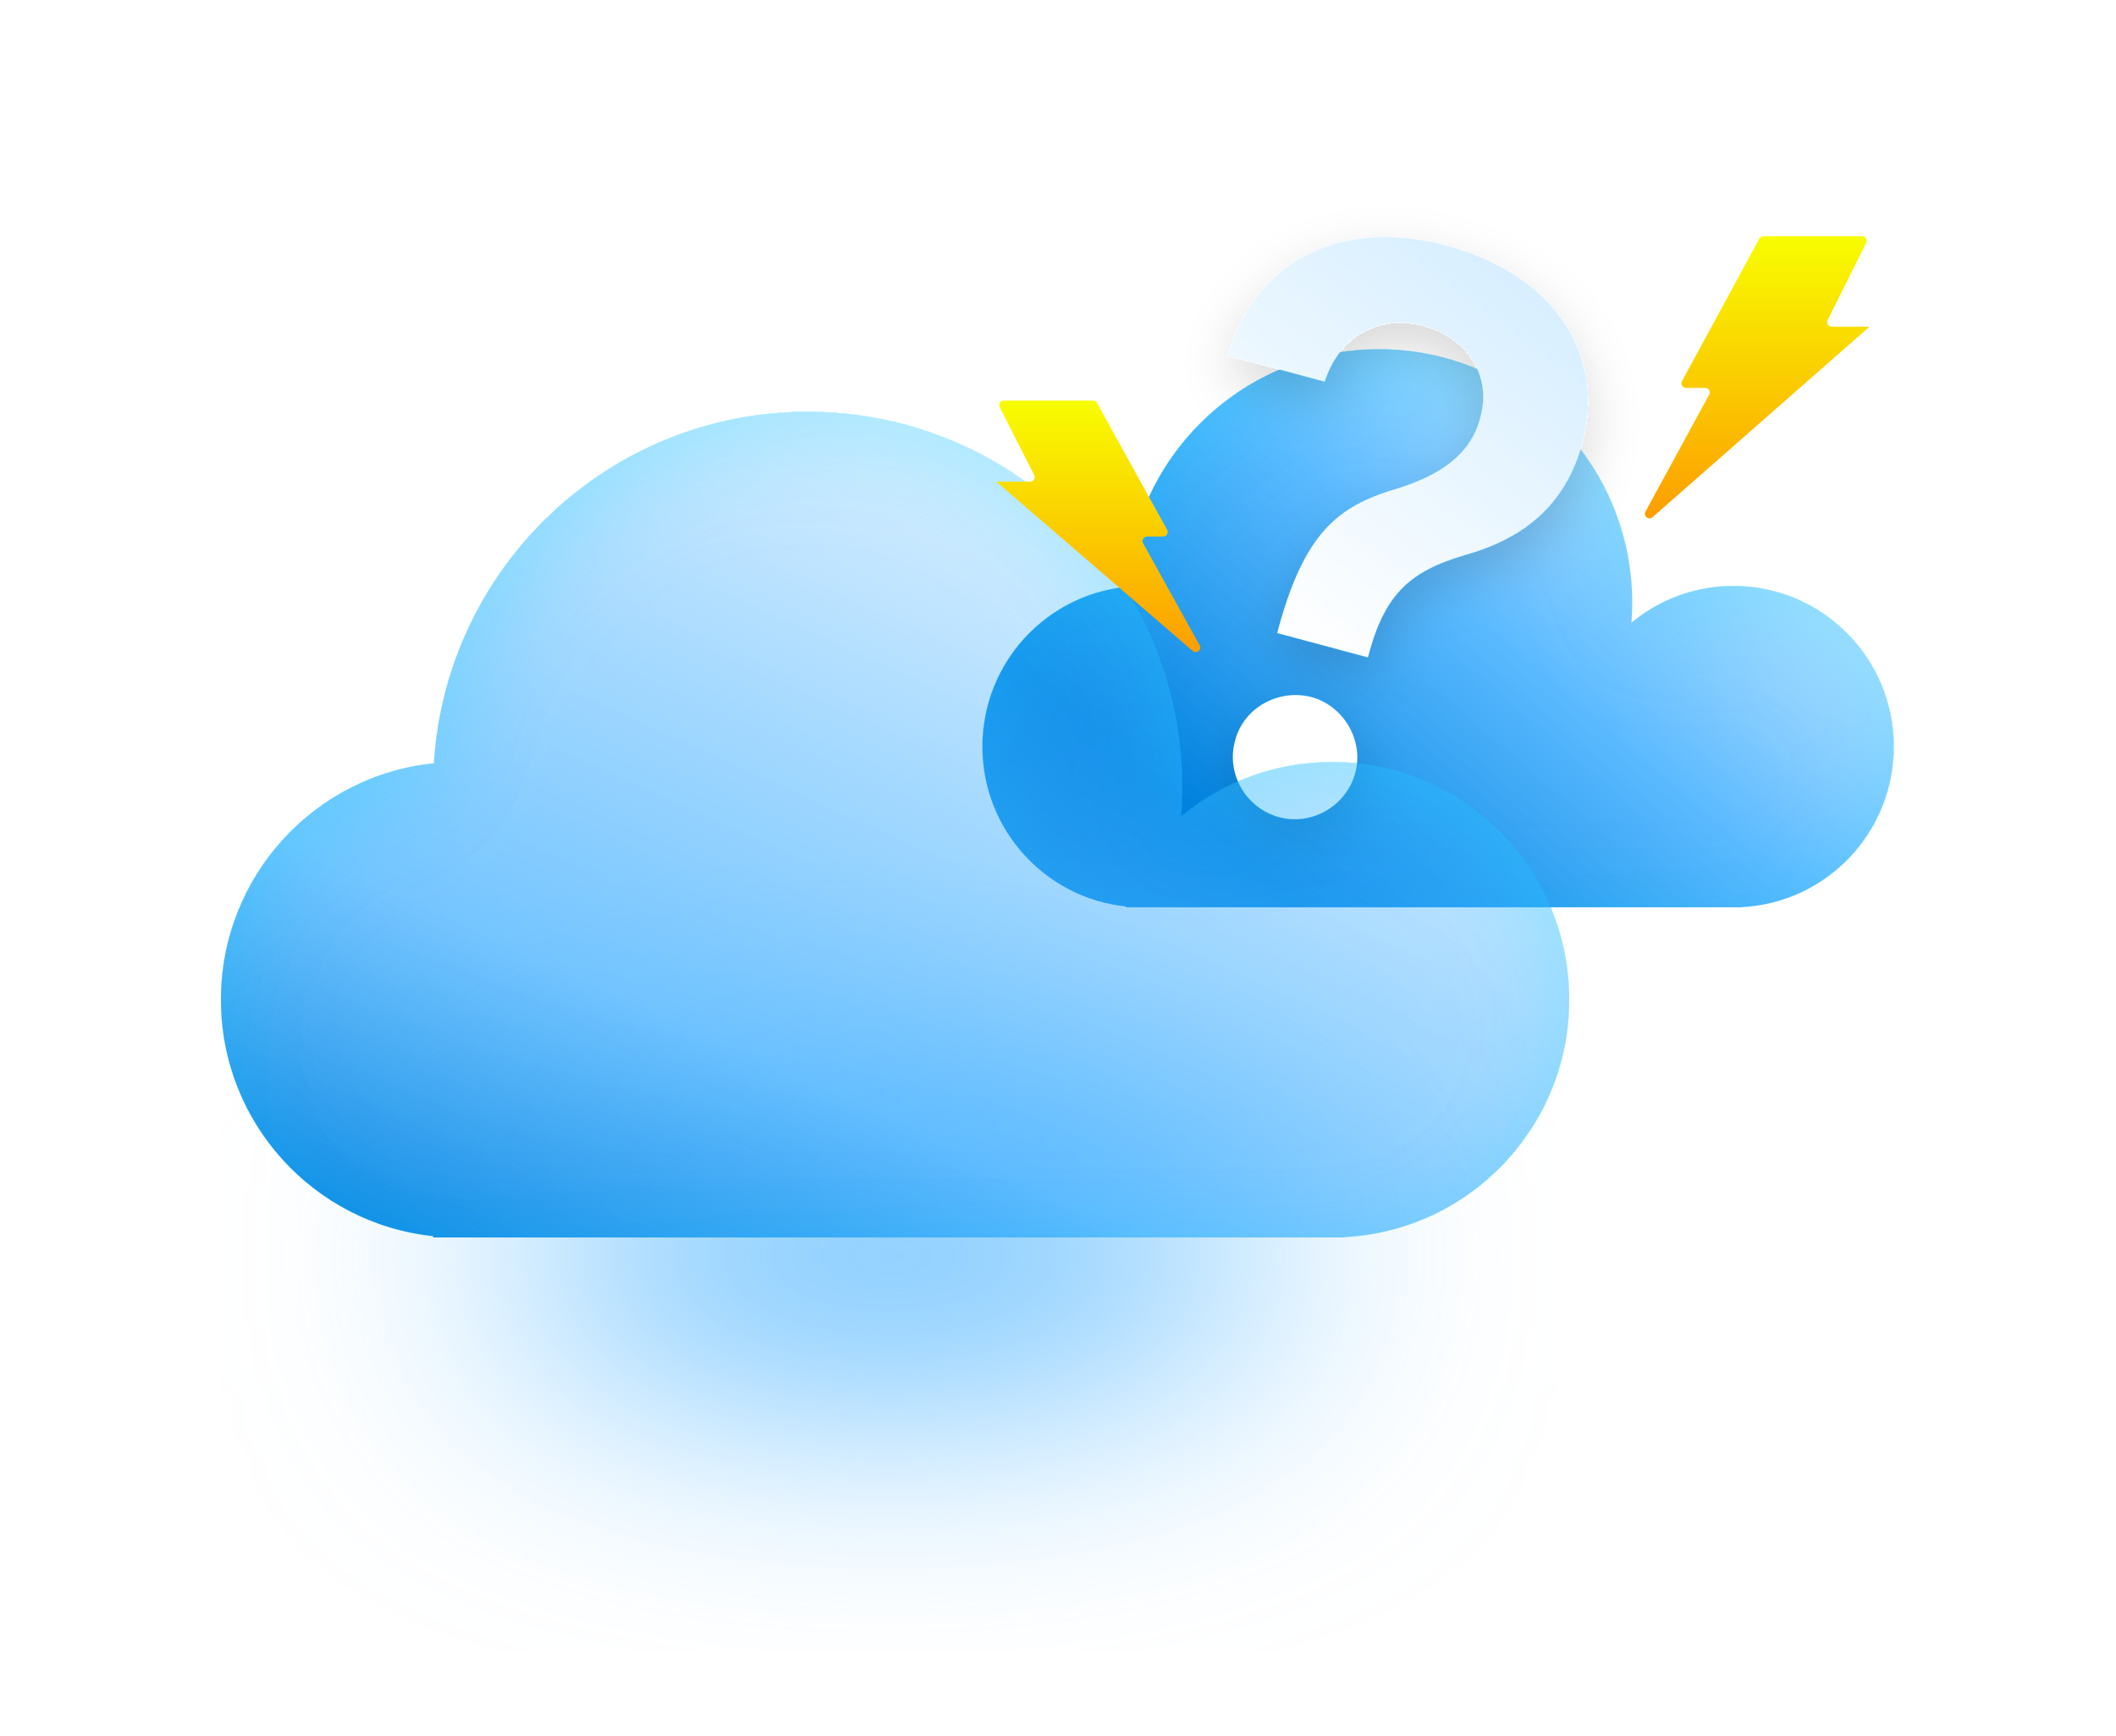
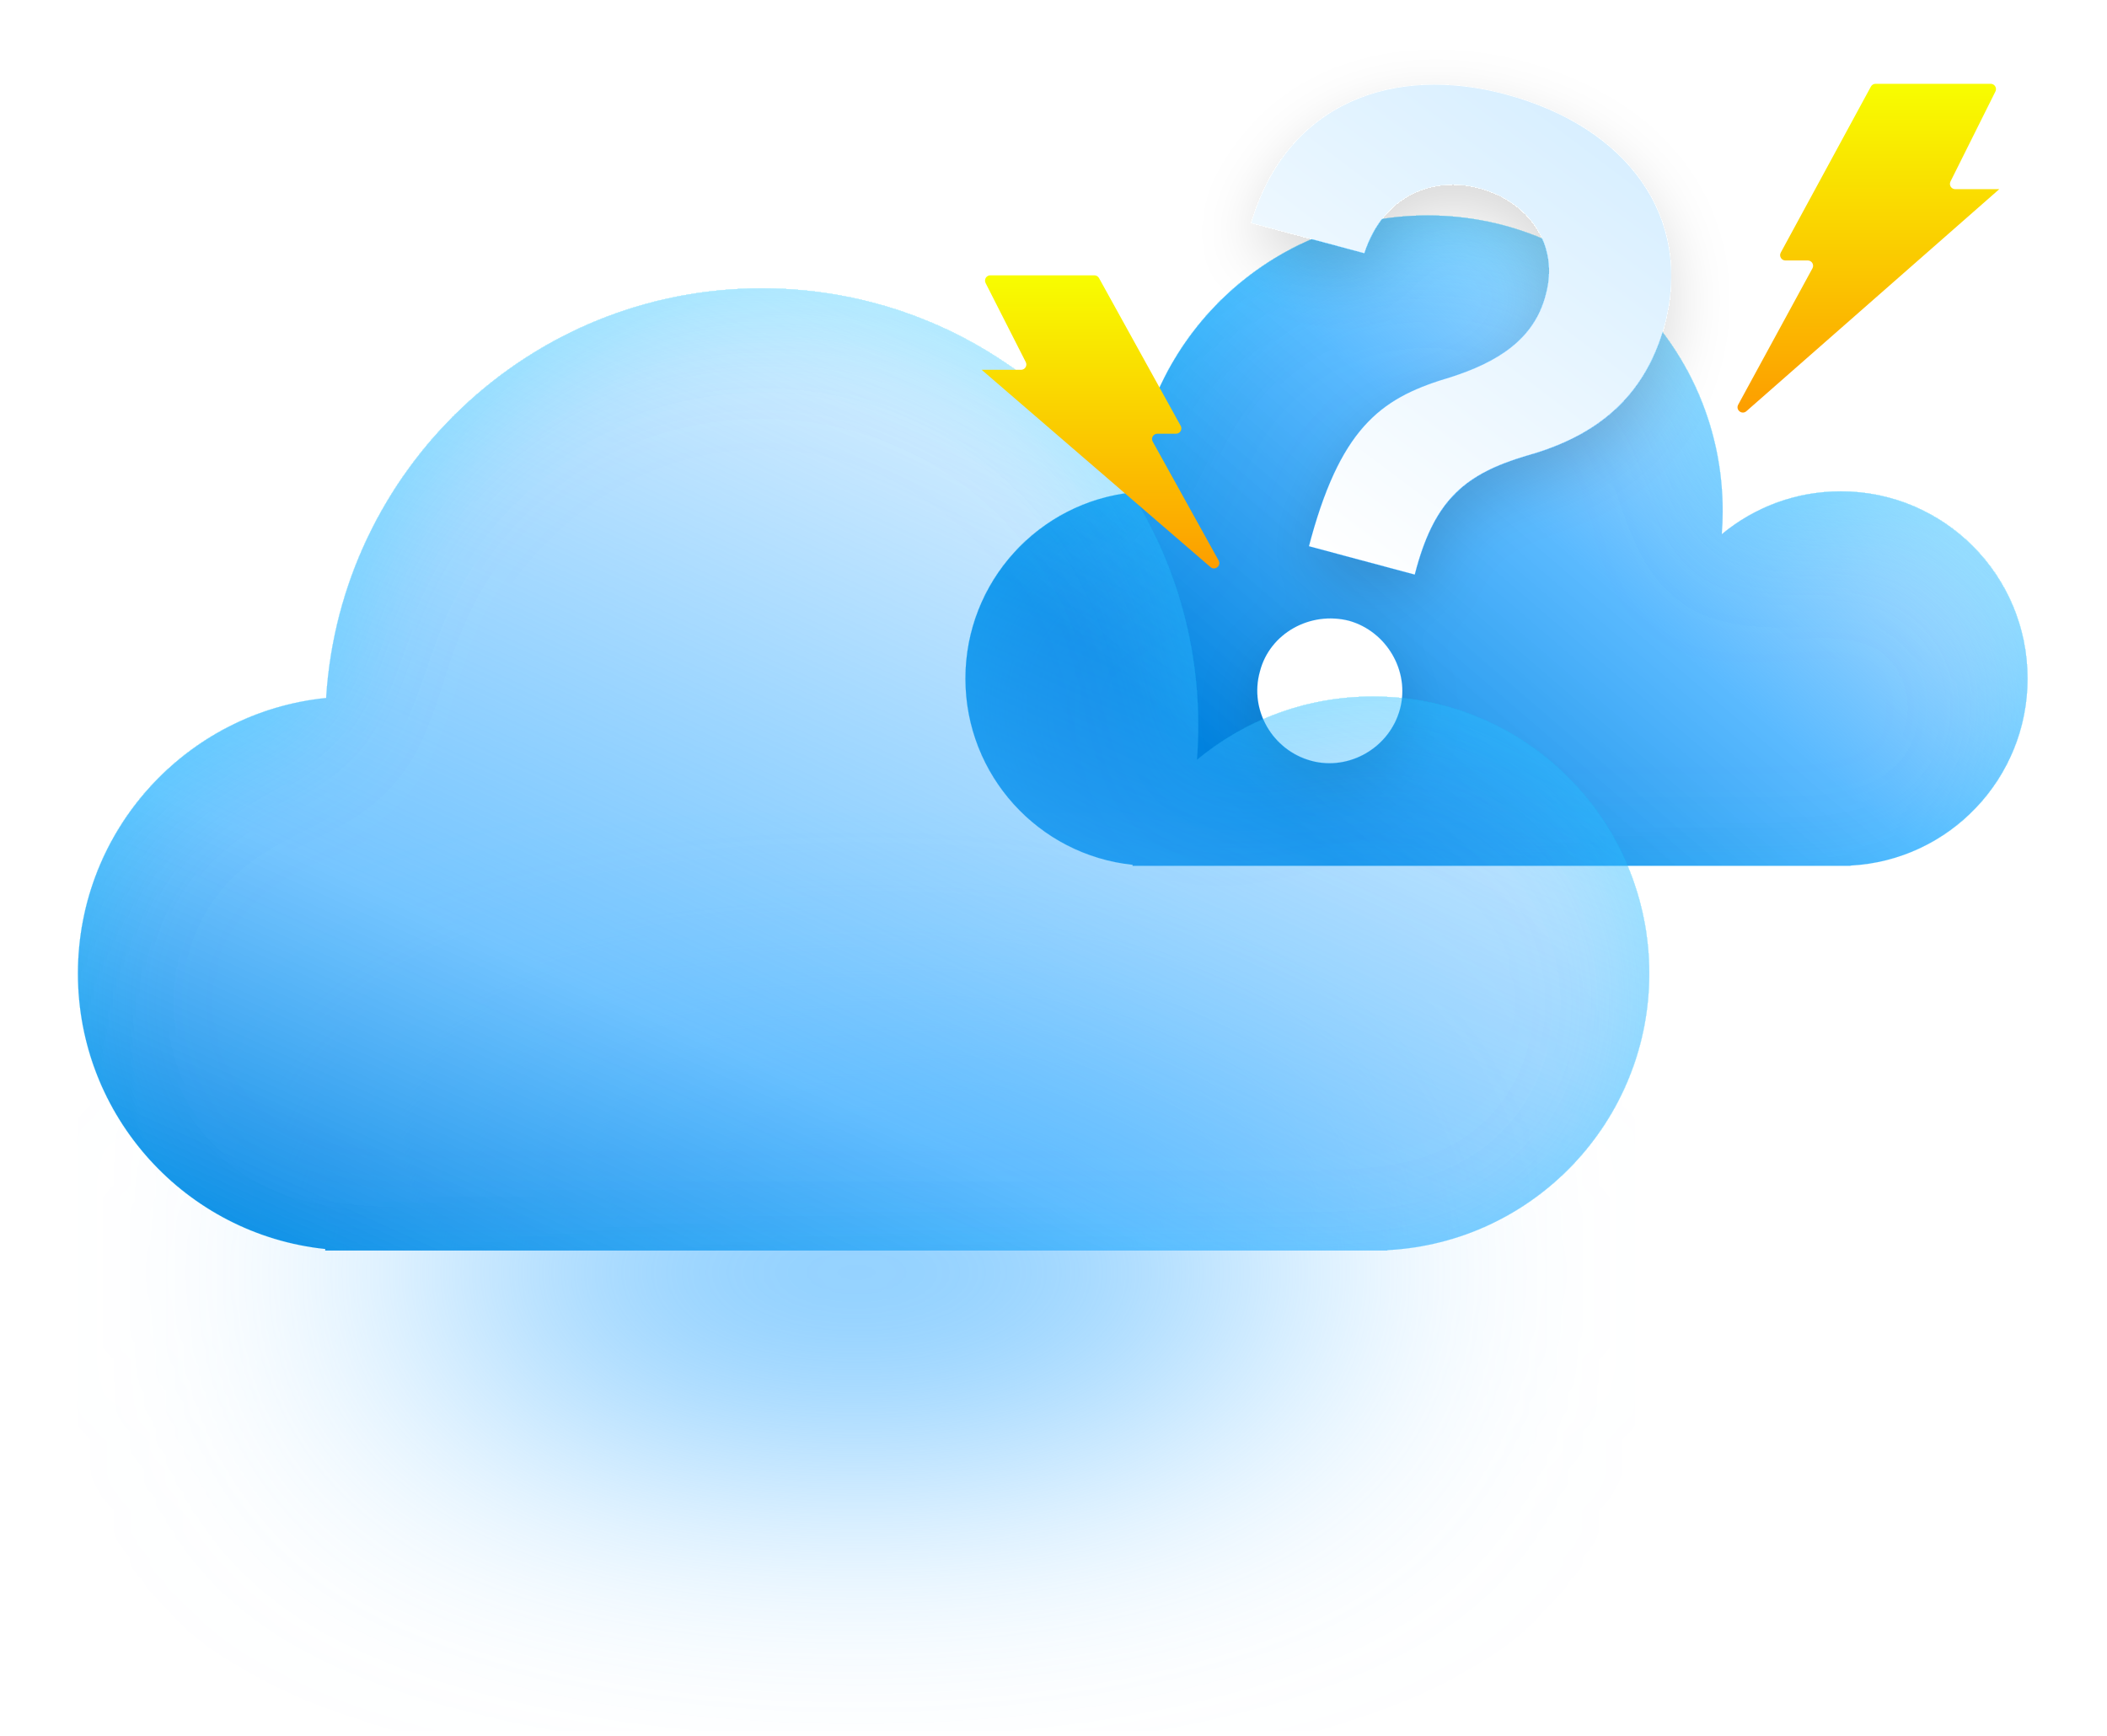
- <svg xmlns="http://www.w3.org/2000/svg" width="206" height="169" viewBox="0 0 206 169" fill="none">
-   <g filter="url(#filter0_bi_7066_8176)">
-     <path fill-rule="evenodd" clip-rule="evenodd" d="M158.898 58.695C158.898 59.344 158.873 59.987 158.824 60.624C161.522 58.391 164.983 57.049 168.756 57.049C177.376 57.049 184.364 64.051 184.364 72.689C184.364 81.051 177.816 87.88 169.577 88.308V88.33H109.61V88.244C101.762 87.421 95.644 80.771 95.644 72.689C95.644 64.591 101.787 57.93 109.658 57.13C110.464 44.22 121.168 34 134.254 34C147.864 34 158.898 45.056 158.898 58.695Z" fill="url(#paint0_linear_7066_8176)" />
+ <svg xmlns="http://www.w3.org/2000/svg" width="176" height="145" viewBox="0 0 176 145" fill="none">
+   <g filter="url(#filter0_bi_7118_8299)">
+     <path fill-rule="evenodd" clip-rule="evenodd" d="M143.898 42.695C143.898 43.344 143.873 43.988 143.824 44.624C146.522 42.391 149.983 41.049 153.756 41.049C162.377 41.049 169.364 48.051 169.364 56.689C169.364 65.051 162.816 71.881 154.577 72.308V72.33H153.813C153.794 72.33 153.775 72.33 153.756 72.33C153.738 72.33 153.719 72.33 153.7 72.33H96.294C96.28 72.33 96.266 72.33 96.253 72.33C96.239 72.33 96.225 72.33 96.211 72.33H94.609V72.244C86.762 71.421 80.644 64.771 80.644 56.689C80.644 48.591 86.787 41.93 94.658 41.13C95.464 28.22 106.168 18 119.254 18C132.864 18 143.898 29.056 143.898 42.695Z" fill="url(#paint0_linear_7118_8299)" />
  </g>
-   <g filter="url(#filter1_d_7066_8176)">
-     <path d="M124.524 60.949C127.178 51.348 130.683 49.133 136.216 47.501C139.979 46.285 143.147 44.425 144.12 40.641C145.29 36.425 142.698 32.819 138.585 31.717C134.85 30.716 130.58 32.16 128.961 37.146L119.529 34.618C122.512 24.539 131.444 21.392 140.763 23.889C150.951 26.619 156.415 34.149 154.046 43.139C152.361 49.279 148.233 52.46 142.549 54.051C137.454 55.557 134.946 57.675 133.354 63.315L133.172 63.994L124.343 61.628L124.524 60.949ZM120.244 72.096C121.055 68.916 124.432 67.031 127.687 67.862C130.808 68.739 132.79 72.061 131.94 75.23C131.071 78.475 127.684 80.398 124.553 79.559C121.308 78.69 119.336 75.331 120.244 72.096Z" fill="url(#paint1_linear_7066_8176)" />
+   <g filter="url(#filter1_d_7118_8299)">
+     <path d="M109.524 44.949C112.178 35.348 115.683 33.133 121.216 31.501C124.979 30.285 128.147 28.424 129.12 24.641C130.29 20.425 127.698 16.819 123.585 15.717C119.85 14.716 115.58 16.16 113.961 21.146L104.529 18.618C107.512 8.539 116.444 5.392 125.763 7.889C135.951 10.619 141.415 18.149 139.046 27.139C137.361 33.279 133.233 36.46 127.549 38.051C122.454 39.557 119.946 41.675 118.354 47.315L118.172 47.994L109.343 45.628L109.524 44.949ZM105.244 56.096C106.055 52.916 109.432 51.031 112.687 51.862C115.808 52.739 117.79 56.06 116.94 59.23C116.071 62.475 112.684 64.398 109.553 63.559C106.308 62.69 104.336 59.331 105.244 56.096Z" fill="url(#paint1_linear_7118_8299)" />
  </g>
-   <g filter="url(#filter2_f_7066_8176)">
-     <ellipse cx="86.531" cy="122.294" rx="38.283" ry="11.57" fill="#4DB4FF" />
+   <g filter="url(#filter2_f_7118_8299)">
+     <ellipse cx="71.531" cy="106.294" rx="38.283" ry="11.57" fill="#4DB4FF" />
  </g>
-   <g filter="url(#filter3_bi_7066_8176)">
-     <path fill-rule="evenodd" clip-rule="evenodd" d="M115.09 76.625C115.09 77.585 115.053 78.536 114.981 79.477C118.973 76.174 124.092 74.189 129.674 74.189C142.427 74.189 152.766 84.549 152.766 97.328C152.766 109.699 143.078 119.802 130.89 120.436V120.467H129.693C129.687 120.467 129.681 120.467 129.674 120.467C129.668 120.467 129.662 120.467 129.655 120.467H44.62C44.614 120.467 44.607 120.467 44.601 120.467C44.595 120.467 44.588 120.467 44.582 120.467H42.17V120.34C30.56 119.123 21.51 109.285 21.51 97.328C21.51 85.347 30.597 75.492 42.242 74.308C43.435 55.209 59.271 40.089 78.63 40.089C98.767 40.089 115.09 56.447 115.09 76.625Z" fill="url(#paint2_linear_7066_8176)" />
+   <g filter="url(#filter3_bi_7118_8299)">
+     <path fill-rule="evenodd" clip-rule="evenodd" d="M100.09 60.625C100.09 61.584 100.053 62.536 99.98 63.477C103.973 60.173 109.092 58.189 114.673 58.189C127.426 58.189 137.765 68.549 137.765 81.328C137.765 93.699 128.077 103.802 115.889 104.436V104.467H114.733C114.713 104.467 114.693 104.467 114.673 104.467C114.653 104.467 114.633 104.467 114.613 104.467H29.669C29.647 104.467 29.624 104.467 29.601 104.467C29.578 104.467 29.555 104.467 29.533 104.467H27.17V104.341C15.56 103.123 6.51 93.285 6.51 81.328C6.51 69.347 15.597 59.492 27.242 58.308C28.434 39.209 44.27 24.089 63.63 24.089C83.766 24.089 100.09 40.447 100.09 60.625Z" fill="url(#paint2_linear_7118_8299)" />
  </g>
-   <path d="M113.625 51.574L106.801 39.229C106.723 39.088 106.574 39 106.412 39H97.723C97.392 39 97.178 39.35 97.328 39.645L100.683 46.248C100.834 46.543 100.619 46.893 100.288 46.893H97L116.115 63.375C116.491 63.699 117.034 63.257 116.793 62.824L111.287 52.891C111.123 52.595 111.337 52.232 111.675 52.232H113.236C113.574 52.232 113.788 51.869 113.625 51.574Z" fill="url(#paint3_linear_7066_8176)" />
-   <path d="M163.749 37.103L171.279 23.232C171.356 23.089 171.506 23 171.669 23H181.283C181.612 23 181.827 23.347 181.68 23.642L177.927 31.162C177.78 31.457 177.994 31.804 178.324 31.804H182L160.877 50.352C160.504 50.679 159.957 50.242 160.194 49.806L166.396 38.415C166.557 38.119 166.343 37.759 166.006 37.759H164.139C163.803 37.759 163.589 37.399 163.749 37.103Z" fill="url(#paint4_linear_7066_8176)" />
+   <path d="M98.625 35.574L91.801 23.229C91.723 23.088 91.574 23 91.412 23H82.723C82.392 23 82.178 23.35 82.328 23.645L85.683 30.248C85.834 30.543 85.619 30.893 85.288 30.893H82L101.115 47.375C101.491 47.699 102.034 47.257 101.793 46.824L96.287 36.891C96.123 36.595 96.337 36.232 96.675 36.232H98.236C98.574 36.232 98.788 35.869 98.625 35.574Z" fill="url(#paint3_linear_7118_8299)" />
+   <path d="M148.749 21.103L156.279 7.232C156.356 7.089 156.506 7 156.669 7H166.283C166.612 7 166.827 7.347 166.68 7.642L162.927 15.162C162.78 15.457 162.994 15.804 163.324 15.804H167L145.877 34.352C145.504 34.679 144.957 34.242 145.194 33.806L151.396 22.415C151.557 22.119 151.343 21.759 151.006 21.759H149.139C148.803 21.759 148.589 21.399 148.749 21.103Z" fill="url(#paint4_linear_7118_8299)" />
  <defs>
-     <filter id="filter0_bi_7066_8176" x="87.137" y="25.493" width="105.733" height="71.344" filterUnits="userSpaceOnUse" color-interpolation-filters="sRGB">
+     <filter id="filter0_bi_7118_8299" x="72.137" y="9.493" width="105.735" height="71.344" filterUnits="userSpaceOnUse" color-interpolation-filters="sRGB">
      <feFlood flood-opacity="0" result="BackgroundImageFix" />
      <feGaussianBlur in="BackgroundImageFix" stdDeviation="4.254" />
-       <feComposite in2="SourceAlpha" operator="in" result="effect1_backgroundBlur_7066_8176" />
-       <feBlend mode="normal" in="SourceGraphic" in2="effect1_backgroundBlur_7066_8176" result="shape" />
+       <feComposite in2="SourceAlpha" operator="in" result="effect1_backgroundBlur_7118_8299" />
+       <feBlend mode="normal" in="SourceGraphic" in2="effect1_backgroundBlur_7118_8299" result="shape" />
      <feColorMatrix in="SourceAlpha" type="matrix" values="0 0 0 0 0 0 0 0 0 0 0 0 0 0 0 0 0 0 127 0" result="hardAlpha" />
      <feOffset dy="2.431" />
      <feGaussianBlur stdDeviation="4.861" />
      <feComposite in2="hardAlpha" operator="arithmetic" k2="-1" k3="1" />
      <feColorMatrix type="matrix" values="0 0 0 0 0 0 0 0 0 0.82 0 0 0 0 1 0 0 0 0.25 0" />
-       <feBlend mode="normal" in2="shape" result="effect2_innerShadow_7066_8176" />
+       <feBlend mode="normal" in2="shape" result="effect2_innerShadow_7118_8299" />
    </filter>
-     <filter id="filter1_d_7066_8176" x="103.629" y="16.299" width="59.34" height="75.194" filterUnits="userSpaceOnUse" color-interpolation-filters="sRGB">
+     <filter id="filter1_d_7118_8299" x="88.629" y="0.299" width="59.34" height="75.194" filterUnits="userSpaceOnUse" color-interpolation-filters="sRGB">
      <feFlood flood-opacity="0" result="BackgroundImageFix" />
      <feColorMatrix in="SourceAlpha" type="matrix" values="0 0 0 0 0 0 0 0 0 0 0 0 0 0 0 0 0 0 127 0" result="hardAlpha" />
      <feOffset dy="2" />
      <feGaussianBlur stdDeviation="2.5" />
      <feComposite in2="hardAlpha" operator="out" />
      <feColorMatrix type="matrix" values="0 0 0 0 0 0 0 0 0 0 0 0 0 0 0 0 0 0 0.15 0" />
-       <feBlend mode="normal" in2="BackgroundImageFix" result="effect1_dropShadow_7066_8176" />
-       <feBlend mode="normal" in="SourceGraphic" in2="effect1_dropShadow_7066_8176" result="shape" />
+       <feBlend mode="normal" in2="BackgroundImageFix" result="effect1_dropShadow_7118_8299" />
+       <feBlend mode="normal" in="SourceGraphic" in2="effect1_dropShadow_7118_8299" result="shape" />
    </filter>
-     <filter id="filter2_f_7066_8176" x="21.511" y="83.987" width="130.041" height="76.614" filterUnits="userSpaceOnUse" color-interpolation-filters="sRGB">
+     <filter id="filter2_f_7118_8299" x="6.511" y="67.987" width="130.041" height="76.614" filterUnits="userSpaceOnUse" color-interpolation-filters="sRGB">
      <feFlood flood-opacity="0" result="BackgroundImageFix" />
      <feBlend mode="normal" in="SourceGraphic" in2="BackgroundImageFix" result="shape" />
-       <feGaussianBlur stdDeviation="13.369" result="effect1_foregroundBlur_7066_8176" />
+       <feGaussianBlur stdDeviation="13.369" result="effect1_foregroundBlur_7118_8299" />
    </filter>
-     <filter id="filter3_bi_7066_8176" x="13.002" y="31.582" width="148.271" height="97.393" filterUnits="userSpaceOnUse" color-interpolation-filters="sRGB">
+     <filter id="filter3_bi_7118_8299" x="-1.998" y="15.582" width="148.271" height="97.393" filterUnits="userSpaceOnUse" color-interpolation-filters="sRGB">
      <feFlood flood-opacity="0" result="BackgroundImageFix" />
      <feGaussianBlur in="BackgroundImageFix" stdDeviation="4.254" />
-       <feComposite in2="SourceAlpha" operator="in" result="effect1_backgroundBlur_7066_8176" />
-       <feBlend mode="normal" in="SourceGraphic" in2="effect1_backgroundBlur_7066_8176" result="shape" />
+       <feComposite in2="SourceAlpha" operator="in" result="effect1_backgroundBlur_7118_8299" />
+       <feBlend mode="normal" in="SourceGraphic" in2="effect1_backgroundBlur_7118_8299" result="shape" />
      <feColorMatrix in="SourceAlpha" type="matrix" values="0 0 0 0 0 0 0 0 0 0 0 0 0 0 0 0 0 0 127 0" result="hardAlpha" />
      <feOffset dy="2.431" />
      <feGaussianBlur stdDeviation="4.861" />
      <feComposite in2="hardAlpha" operator="arithmetic" k2="-1" k3="1" />
      <feColorMatrix type="matrix" values="0 0 0 0 0 0 0 0 0 0.82 0 0 0 0 1 0 0 0 0.25 0" />
-       <feBlend mode="normal" in2="shape" result="effect2_innerShadow_7066_8176" />
+       <feBlend mode="normal" in2="shape" result="effect2_innerShadow_7118_8299" />
    </filter>
-     <linearGradient id="paint0_linear_7066_8176" x1="118.128" y1="100.373" x2="175.052" y2="34.116" gradientUnits="userSpaceOnUse">
+     <linearGradient id="paint0_linear_7118_8299" x1="103.128" y1="84.373" x2="160.052" y2="18.116" gradientUnits="userSpaceOnUse">
      <stop offset="0.17" stop-color="#0082DF" />
      <stop offset="0.539" stop-color="#48B2FF" stop-opacity="0.9" />
      <stop offset="1" stop-color="#3BADFF" stop-opacity="0" />
    </linearGradient>
-     <linearGradient id="paint1_linear_7066_8176" x1="184.499" y1="22" x2="118.228" y2="110.346" gradientUnits="userSpaceOnUse">
+     <linearGradient id="paint1_linear_7118_8299" x1="169.499" y1="6" x2="103.228" y2="94.346" gradientUnits="userSpaceOnUse">
      <stop stop-color="#C0E5FF" />
      <stop offset="0.615" stop-color="white" />
    </linearGradient>
-     <linearGradient id="paint2_linear_7066_8176" x1="89.568" y1="149.087" x2="138.959" y2="40.166" gradientUnits="userSpaceOnUse">
+     <linearGradient id="paint2_linear_7118_8299" x1="74.568" y1="133.087" x2="123.958" y2="24.166" gradientUnits="userSpaceOnUse">
      <stop stop-color="#0082DF" />
      <stop offset="0.3" stop-color="#48B2FF" stop-opacity="0.75" />
      <stop offset="1" stop-color="#3BADFF" stop-opacity="0" />
    </linearGradient>
-     <linearGradient id="paint3_linear_7066_8176" x1="107.5" y1="39" x2="107.5" y2="65" gradientUnits="userSpaceOnUse">
+     <linearGradient id="paint3_linear_7118_8299" x1="92.5" y1="23" x2="92.5" y2="49" gradientUnits="userSpaceOnUse">
      <stop stop-color="#F8FD00" />
      <stop offset="1" stop-color="#FD9800" />
    </linearGradient>
-     <linearGradient id="paint4_linear_7066_8176" x1="170.5" y1="23" x2="170.5" y2="52" gradientUnits="userSpaceOnUse">
+     <linearGradient id="paint4_linear_7118_8299" x1="155.5" y1="7" x2="155.5" y2="36" gradientUnits="userSpaceOnUse">
      <stop stop-color="#F8FD00" />
      <stop offset="1" stop-color="#FD9800" />
    </linearGradient>
  </defs>
</svg>
